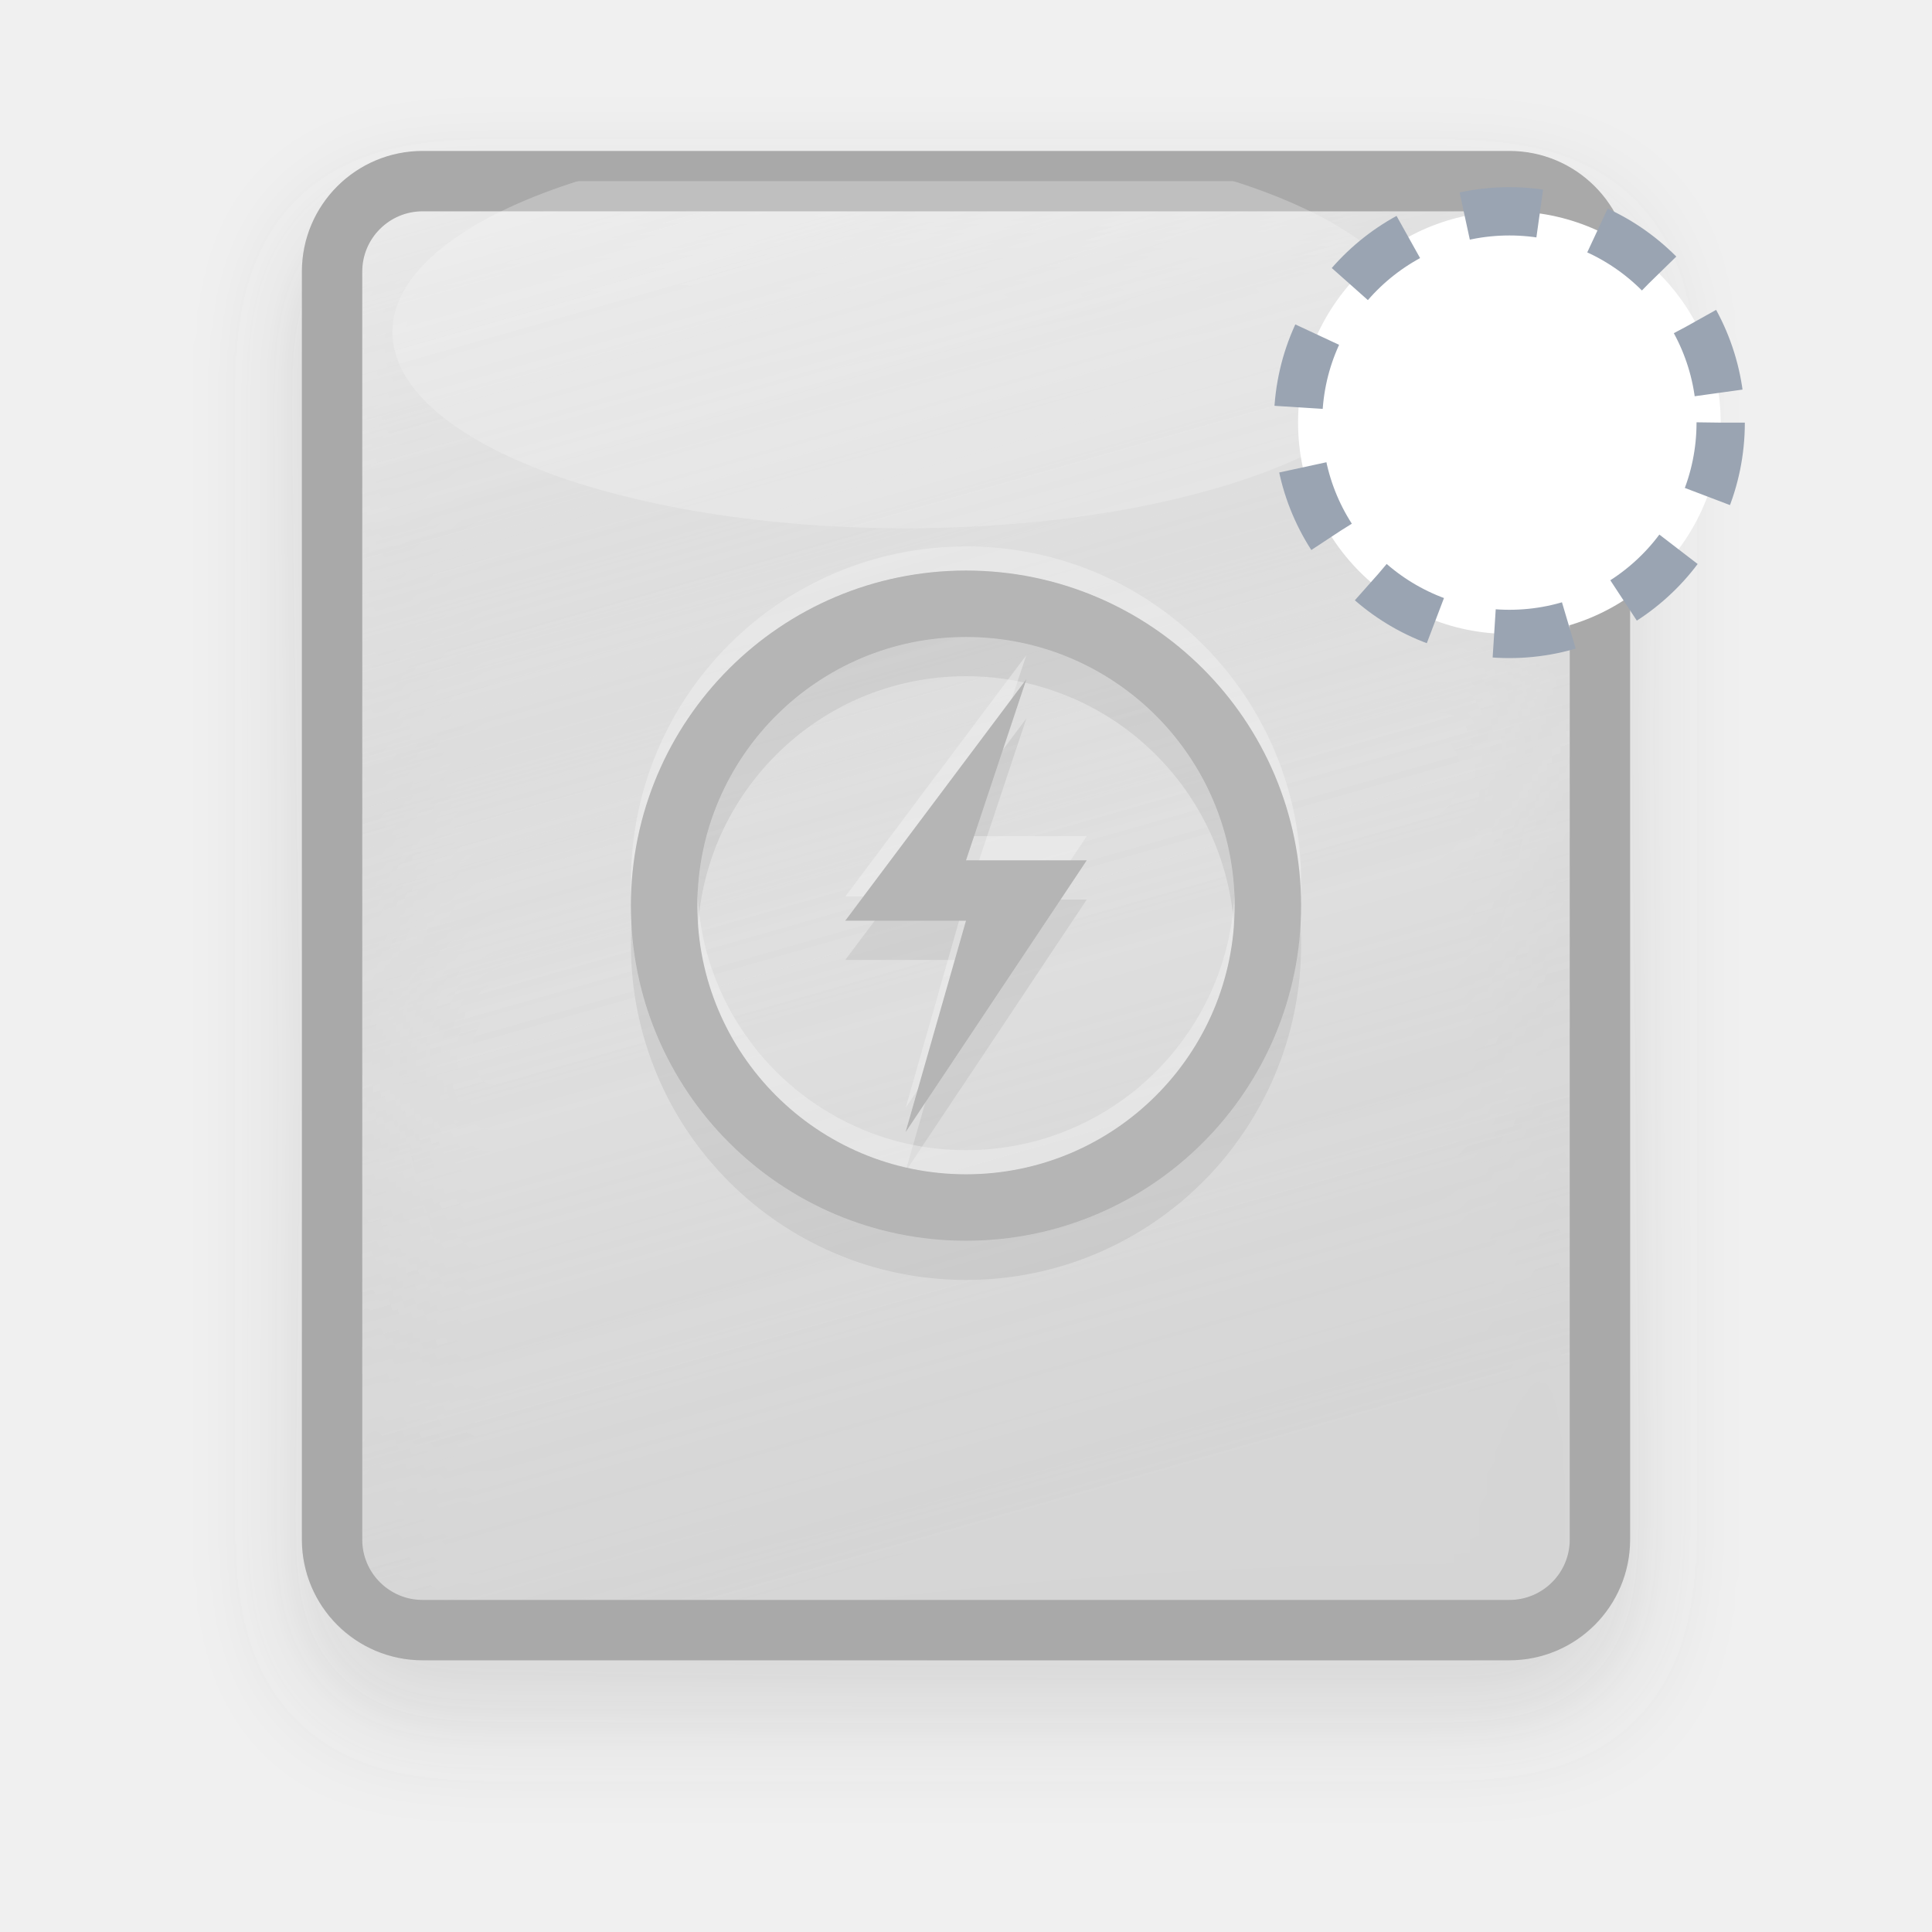
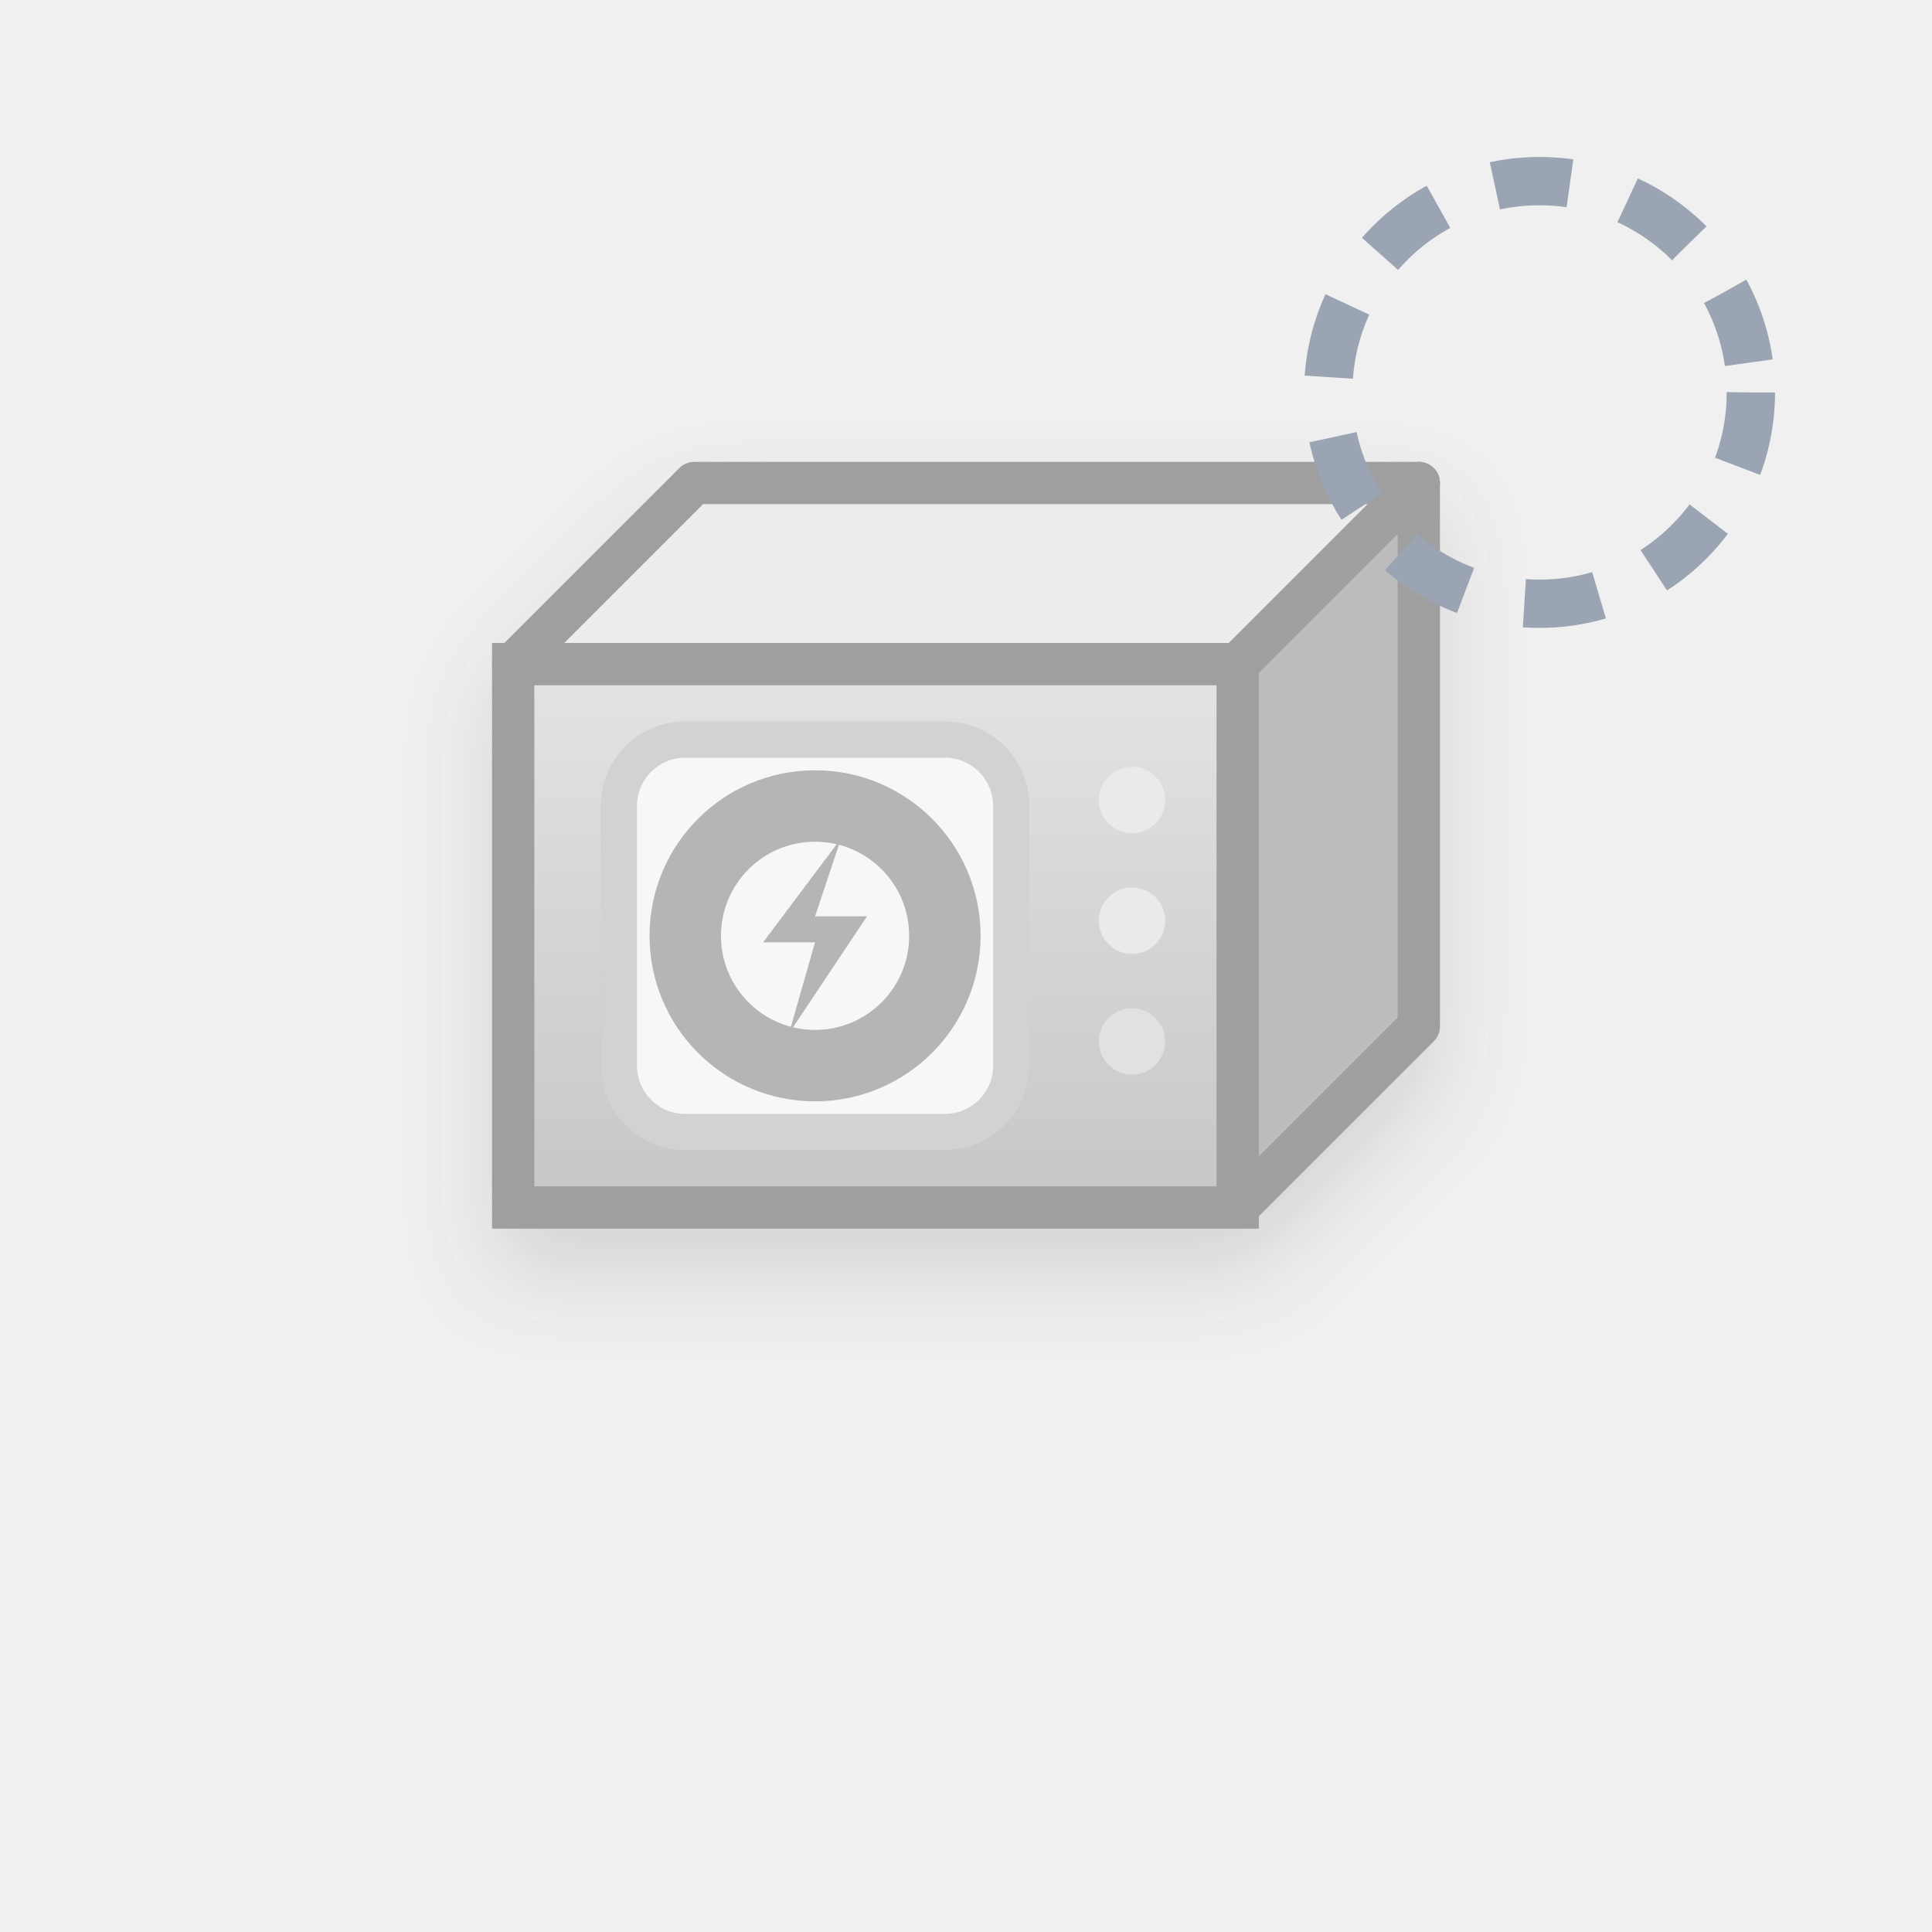
<svg xmlns="http://www.w3.org/2000/svg" viewBox="0 0 64 64" width="64" height="64">
  <defs>
-     <linearGradient id="bg" x1="0" y1="0" x2="0.25" y2="1">
-       <stop offset="0" stop-color="#FBE2CC" />
-       <stop offset="0.55" stop-color="#F2994A" stop-opacity="0.35" />
-       <stop offset="1" stop-color="#F2994A" stop-opacity="0.75" />
+     <linearGradient id="fg" x1="0" y1="0" x2="0" y2="1">
+       <stop offset="0" stop-color="#A8DCF2" />
+       <stop offset="1" stop-color="#4E9CC4" />
    </linearGradient>
+     <linearGradient id="cg" x1="0" y1="0" x2="1" y2="0">
+       <stop offset="0" stop-color="#8FCDE9" />
+       <stop offset="0.5" stop-color="#5FA8CE" />
+       <stop offset="1" stop-color="#35789E" />
+     </linearGradient>
+     <radialGradient id="sg" cx="0.35" cy="0.3" r="1">
+       <stop offset="0" stop-color="#C9EAF8" />
+       <stop offset="1" stop-color="#4E9CC4" />
+     </radialGradient>
    <filter id="ds" x="-40%" y="-40%" width="180%" height="180%">
-       <feDropShadow dx="0" dy="1.8" stdDeviation="1.8" flood-color="#823F03" flood-opacity="0.4" />
+       <feDropShadow dx="0" dy="1.5" stdDeviation="1.5" flood-color="#0B3C5D" flood-opacity="0.35" />
    </filter>
-     <clipPath id="cp">
-       <rect x="11" y="6" width="42" height="48" rx="3" />
-     </clipPath>
  </defs>
  <g style="filter:grayscale(1);opacity:0.45">
    <g filter="url(#ds)">
-       <rect x="11" y="6" width="42" height="48" rx="3" fill="url(#bg)" stroke="#823F03" stroke-width="2" />
-     </g>
-     <g clip-path="url(#cp)">
-       <ellipse cx="30" cy="11" rx="17" ry="6.5" fill="#ffffff" opacity="0.3" />
-     </g>
-     <g transform="translate(0 1.3)" opacity="0.28" fill="none" stroke="#823F03" stroke-width="2.2" stroke-linecap="round" stroke-linejoin="round">
-       <circle cx="32" cy="30" r="10" />
-       <path d="M34 22.5l-6 8h4l-2 7 6-9h-4l2-6z" fill="#823F03" stroke="none" />
-     </g>
-     <g transform="translate(0 -0.8)" opacity="0.4" fill="none" stroke="#ffffff" stroke-width="2.2" stroke-linecap="round" stroke-linejoin="round">
-       <circle cx="32" cy="30" r="10" />
-       <path d="M34 22.5l-6 8h4l-2 7 6-9h-4l2-6z" fill="#ffffff" stroke="none" />
-     </g>
-     <g fill="none" stroke="#AA5204" stroke-width="2.2" stroke-linecap="round" stroke-linejoin="round">
-       <circle cx="32" cy="30" r="10" />
-       <path d="M34 22.5l-6 8h4l-2 7 6-9h-4l2-6z" fill="#AA5204" stroke="none" />
+       <polygon points="17,22 23,16 47,16 41,22" fill="#CFEAF6" stroke="#0B3C5D" stroke-width="1.4" stroke-linejoin="round" />
+       <polygon points="41,22 47,16 47,34 41,40" fill="#3E84A8" stroke="#0B3C5D" stroke-width="1.4" stroke-linejoin="round" />
+       <rect x="17" y="22" width="24" height="18" fill="url(#fg)" stroke="#0B3C5D" stroke-width="1.4" />
+       <rect x="20.5" y="24.5" width="13" height="13" rx="2.2" fill="#fff" stroke="#F2994A" stroke-width="1.2" />
+       <g transform="translate(27 31) scale(0.43) translate(-32 -30)" fill="none" stroke="#AA5204" stroke-width="5.5" stroke-linecap="round" stroke-linejoin="round">
+         <circle cx="32" cy="30" r="10" />
+         <path d="M34 22.5l-6 8h4l-2 7 6-9h-4l2-6z" fill="#AA5204" stroke="none" />
+       </g>
+       <circle cx="37.5" cy="26.5" r="1.1" fill="#7CFC9A" />
+       <circle cx="37.5" cy="30.5" r="1.1" fill="#7CFC9A" />
+       <circle cx="37.5" cy="34.5" r="1.1" fill="#FFC65C" />
    </g>
  </g>
-   <circle cx="50" cy="14" r="7" fill="#fff" stroke="#9AA4B2" stroke-width="1.6" stroke-dasharray="2.5 2" />
+   <circle cx="51" cy="13" r="7" fill="none" stroke="#9AA4B2" stroke-width="1.6" stroke-dasharray="2.5 2" />
</svg>
